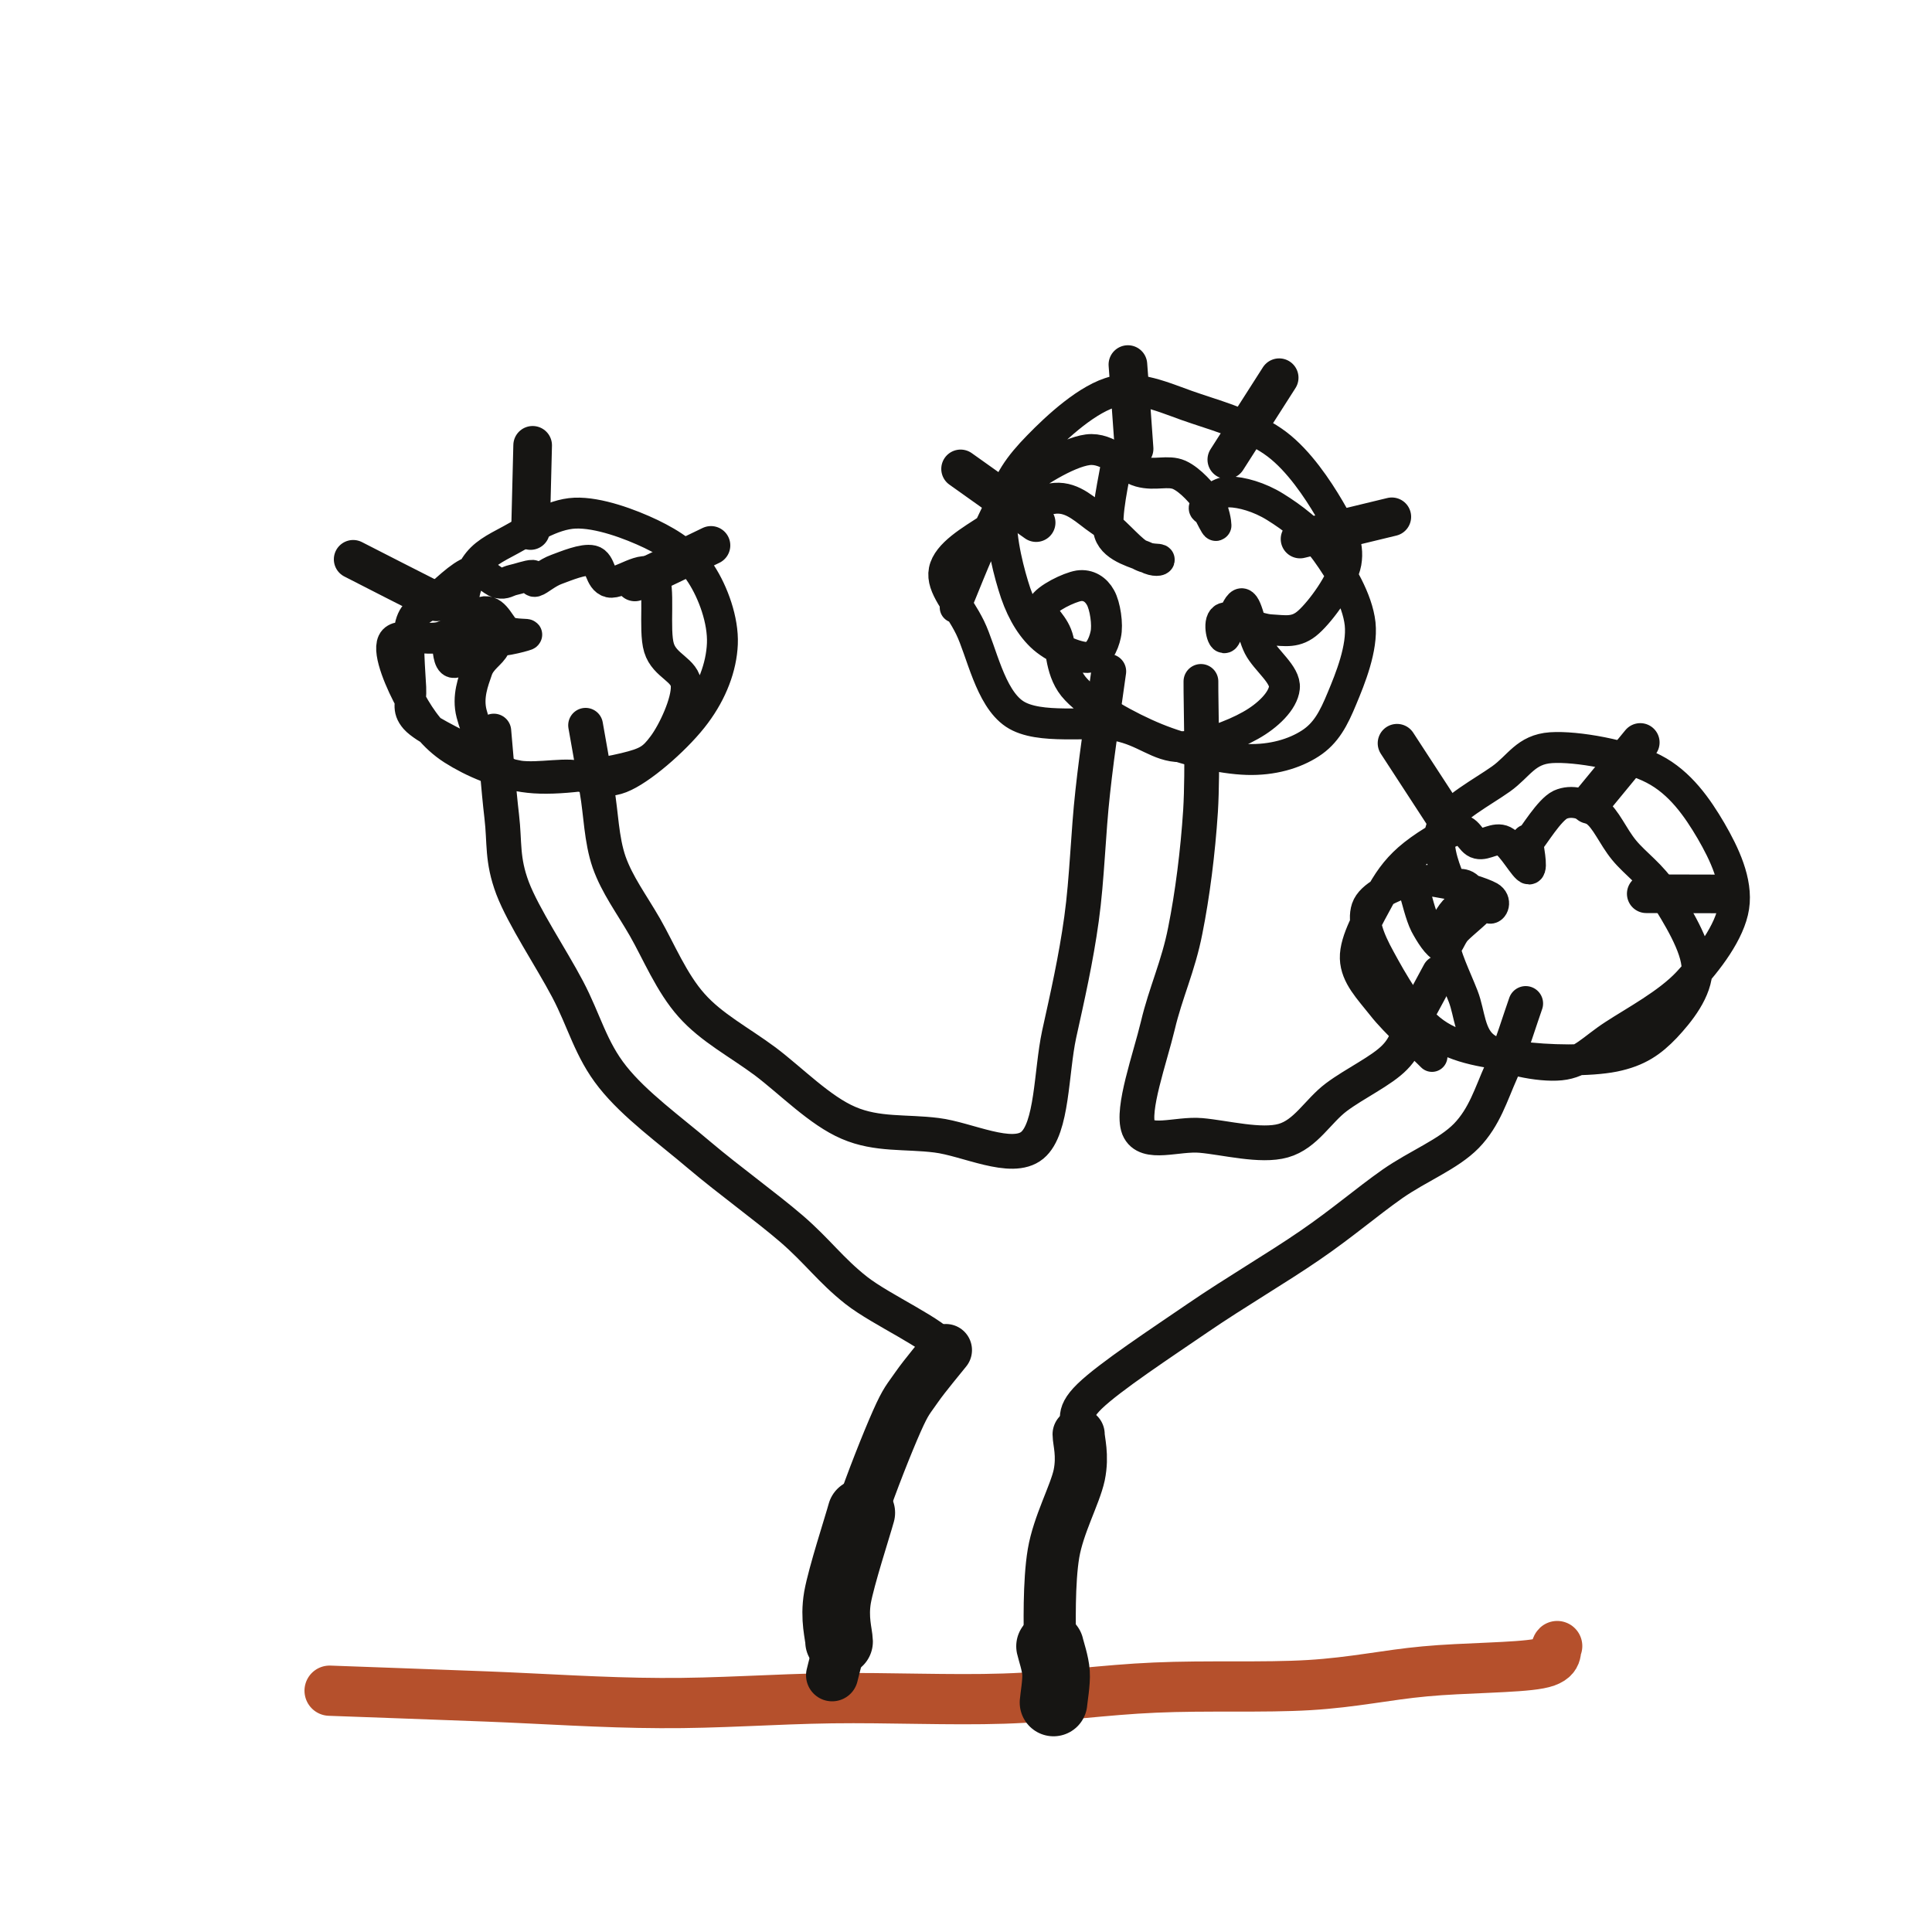
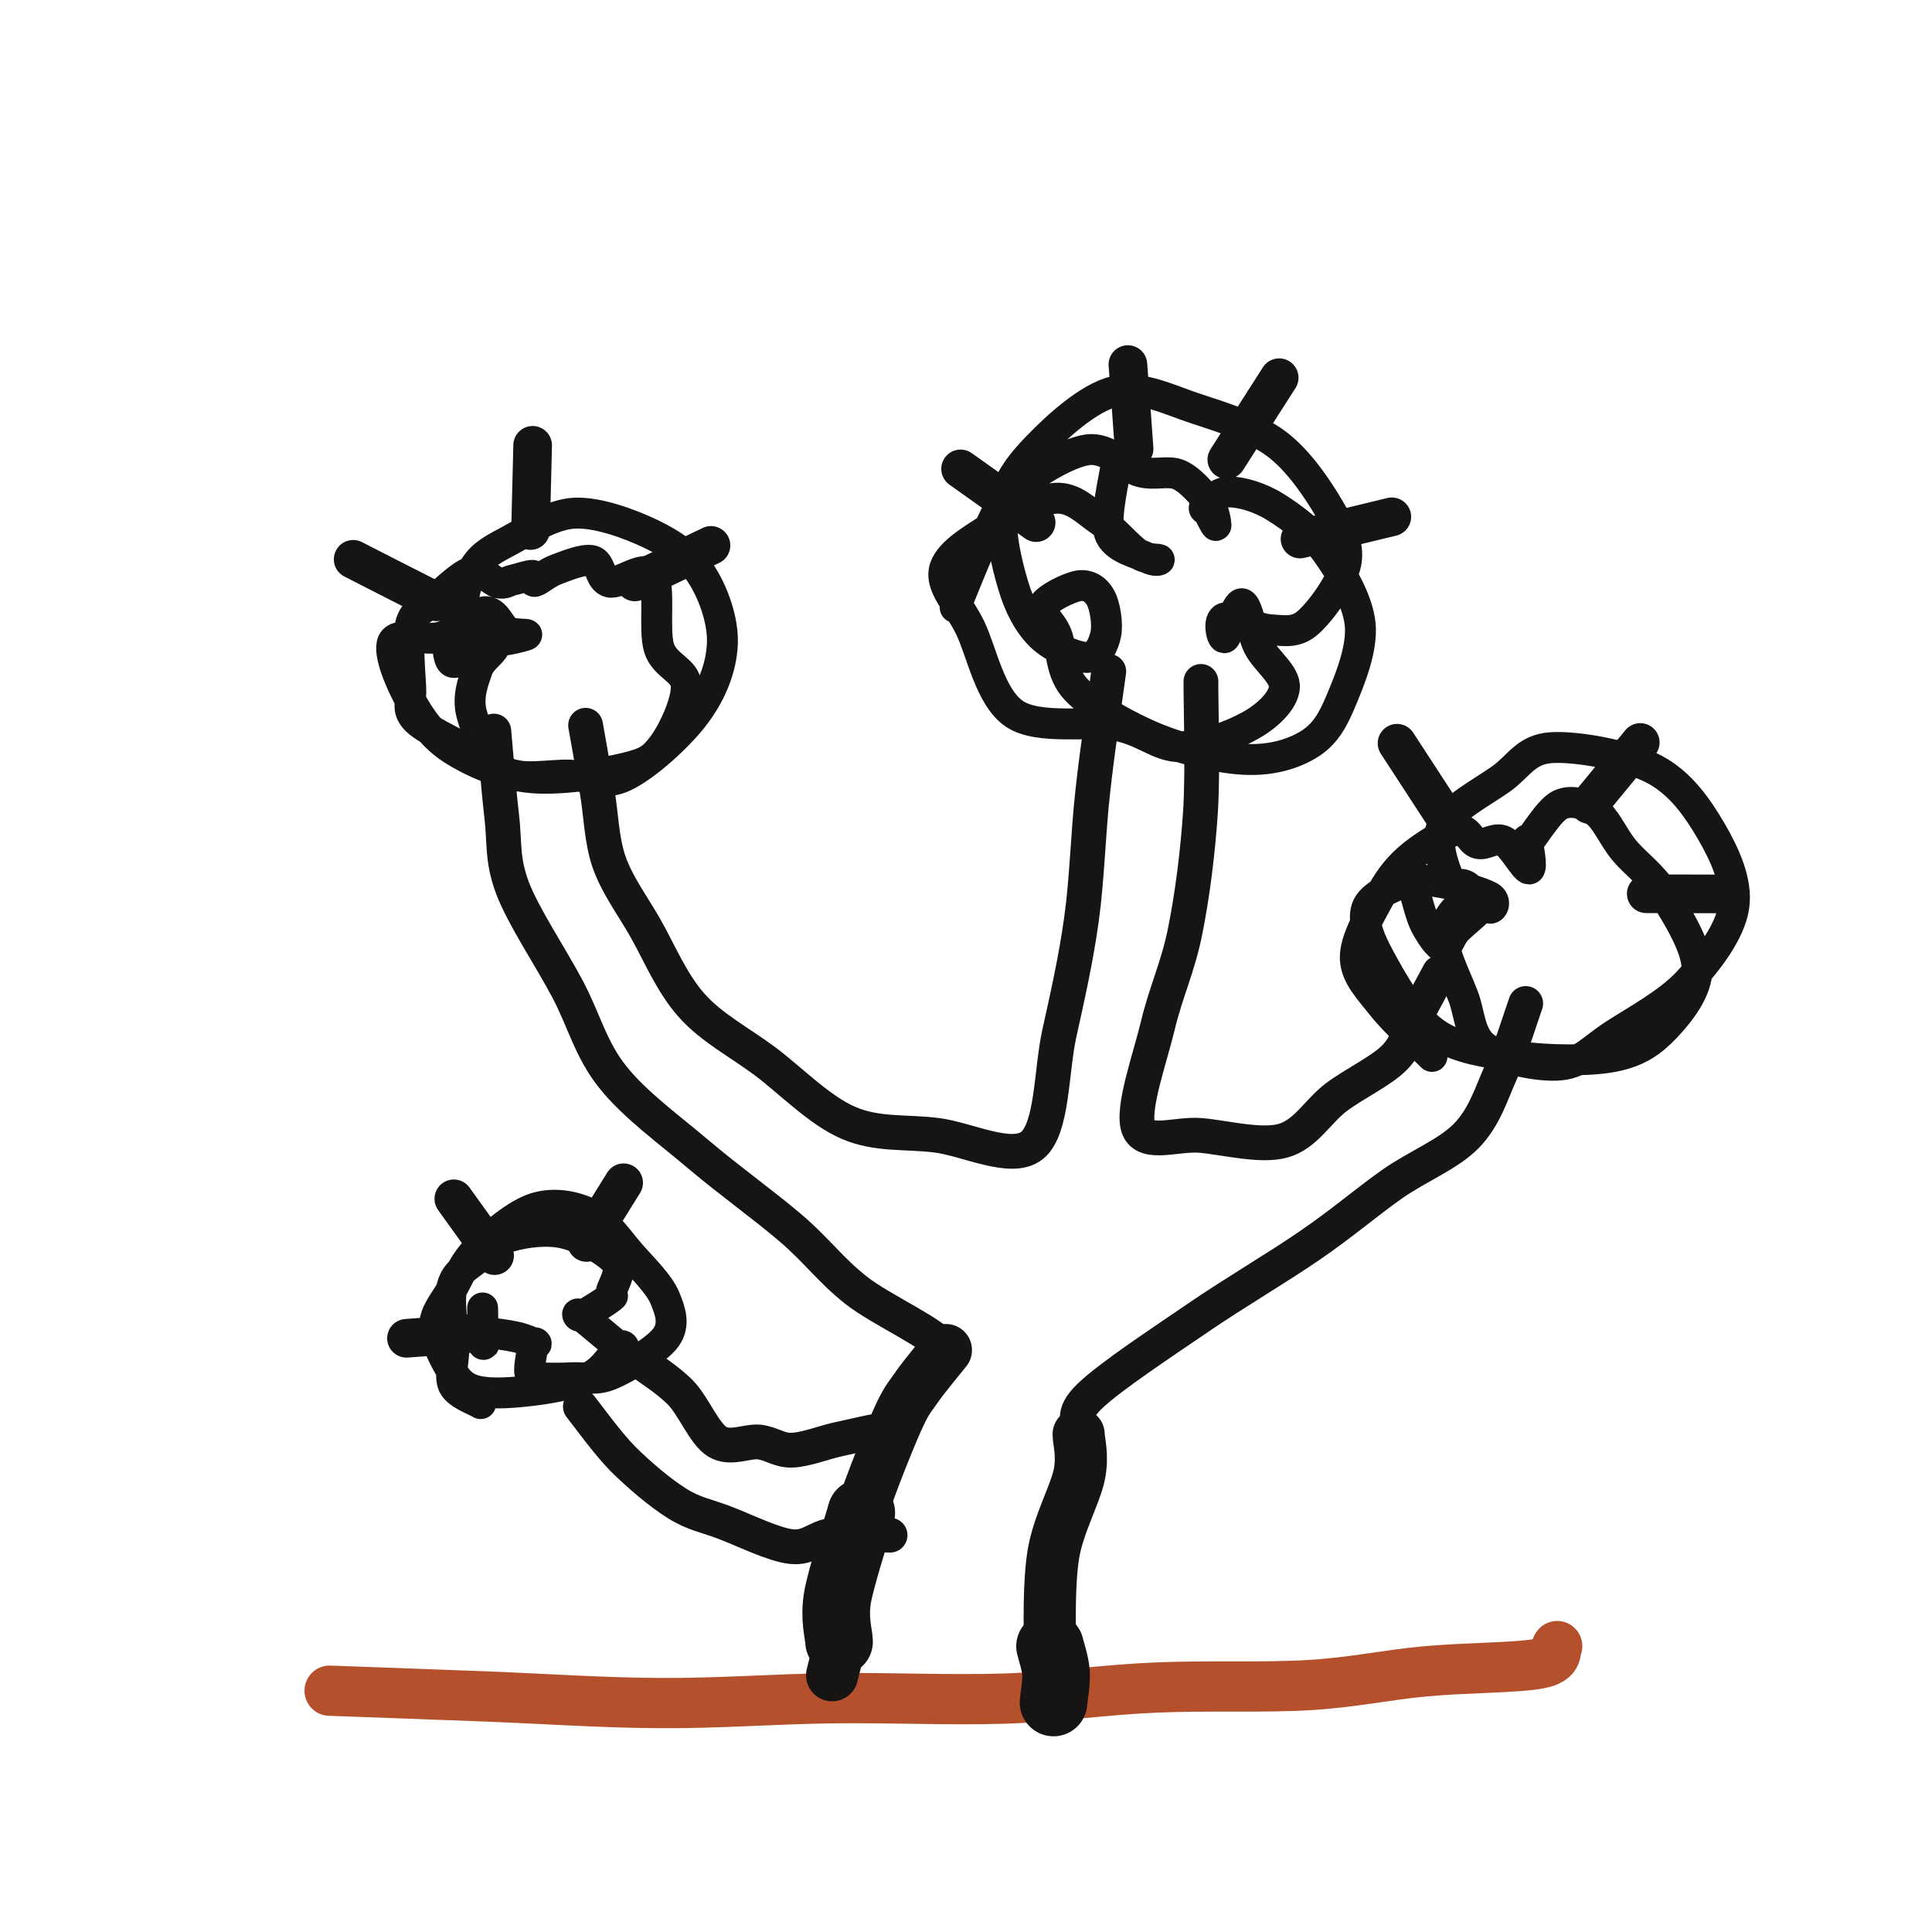
<svg xmlns="http://www.w3.org/2000/svg" viewBox="0 0 100 100" width="100" height="100">
  <g fill="none" stroke="#161513" stroke-linecap="round" stroke-linejoin="round">
    <path d="M17.06 87.51C18.42 87.56 22.35 87.7 25.2 87.81C28.06 87.92 31.22 88.14 34.19 88.15C37.17 88.17 40.09 87.94 43.05 87.9C46.01 87.86 49.17 88.01 51.96 87.92C54.75 87.83 57.15 87.46 59.78 87.35C62.42 87.23 65.43 87.36 67.76 87.22C70.08 87.08 71.77 86.69 73.75 86.51C75.74 86.32 78.52 86.33 79.66 86.11C80.8 85.9 80.44 85.35 80.6 85.2" stroke="#b5502c" stroke-width="2.6" />
-     <path d="M43.07 86.71C43.13 86.42 43.38 85.64 43.43 84.97C43.48 84.3 43.16 83.79 43.35 82.68C43.55 81.57 44.07 79.82 44.58 78.3C45.09 76.78 45.94 74.64 46.42 73.56C46.9 72.48 47.02 72.42 47.44 71.81C47.87 71.19 49.49 70.72 48.96 69.88C48.44 69.04 45.65 67.83 44.32 66.79C42.99 65.74 42.33 64.78 40.98 63.61C39.63 62.45 37.76 61.11 36.21 59.8C34.67 58.49 32.85 57.18 31.71 55.74C30.57 54.31 30.24 52.83 29.38 51.2C28.52 49.57 27.1 47.46 26.53 45.97C25.97 44.48 26.13 43.62 25.97 42.26C25.81 40.91 25.63 38.58 25.56 37.84M78.97 51.94C78.75 52.54 78.2 54.35 77.69 55.49C77.18 56.63 76.84 57.82 75.9 58.79C74.96 59.75 73.42 60.34 72.07 61.28C70.72 62.23 69.48 63.31 67.8 64.46C66.13 65.61 63.92 66.9 62.02 68.2C60.12 69.5 57.43 71.27 56.4 72.27C55.36 73.28 55.92 73.56 55.83 74.24C55.74 74.91 56.07 75.32 55.86 76.35C55.64 77.37 54.78 78.92 54.53 80.4C54.28 81.88 54.33 84.18 54.35 85.21C54.38 86.24 54.63 86.1 54.66 86.59C54.69 87.07 54.55 87.86 54.53 88.12M30.31 37.54C30.41 38.11 30.7 39.73 30.9 40.91C31.11 42.09 31.12 43.45 31.53 44.63C31.95 45.81 32.67 46.76 33.38 47.99C34.09 49.23 34.76 50.88 35.8 52.04C36.83 53.2 38.25 53.93 39.61 54.94C40.96 55.96 42.44 57.49 43.92 58.12C45.4 58.76 46.89 58.56 48.47 58.76C50.05 58.95 52.37 60.15 53.43 59.28C54.48 58.41 54.4 55.5 54.82 53.54C55.25 51.59 55.69 49.66 55.98 47.56C56.27 45.47 56.32 43.12 56.56 40.99C56.79 38.85 57.25 35.79 57.39 34.75M62.16 35.27C62.15 36.38 62.27 39.82 62.14 41.97C62 44.12 61.72 46.31 61.35 48.16C60.99 50.01 60.33 51.38 59.93 53.08C59.52 54.79 58.56 57.44 58.93 58.39C59.31 59.33 60.92 58.66 62.16 58.77C63.41 58.88 65.26 59.37 66.42 59.04C67.59 58.71 68.21 57.51 69.17 56.79C70.13 56.07 71.51 55.43 72.19 54.73C72.88 54.03 72.9 53.34 73.28 52.61C73.67 51.88 74.3 50.73 74.5 50.35" stroke-width="1.8" />
+     <path d="M43.07 86.71C43.13 86.42 43.38 85.64 43.43 84.97C43.48 84.3 43.16 83.79 43.35 82.68C43.55 81.57 44.07 79.82 44.58 78.3C45.09 76.78 45.94 74.64 46.42 73.56C46.9 72.48 47.02 72.42 47.44 71.81C47.87 71.19 49.49 70.72 48.96 69.88C48.44 69.04 45.65 67.83 44.32 66.79C42.99 65.74 42.33 64.78 40.98 63.61C39.63 62.45 37.76 61.11 36.21 59.8C34.67 58.49 32.85 57.18 31.71 55.74C30.57 54.31 30.24 52.83 29.38 51.2C28.52 49.57 27.1 47.46 26.53 45.97C25.97 44.48 26.13 43.62 25.97 42.26C25.81 40.91 25.63 38.58 25.56 37.84M78.97 51.94C78.75 52.54 78.2 54.35 77.69 55.49C77.18 56.63 76.84 57.82 75.9 58.79C74.96 59.75 73.42 60.34 72.07 61.28C70.72 62.23 69.48 63.31 67.8 64.46C66.13 65.61 63.92 66.9 62.02 68.2C60.12 69.5 57.43 71.27 56.4 72.27C55.36 73.28 55.92 73.56 55.83 74.24C55.74 74.91 56.07 75.32 55.86 76.35C55.64 77.37 54.78 78.92 54.53 80.4C54.28 81.88 54.33 84.18 54.35 85.21C54.38 86.24 54.63 86.1 54.66 86.59C54.69 87.07 54.55 87.86 54.53 88.12M30.31 37.54C30.41 38.11 30.7 39.73 30.9 40.91C31.11 42.09 31.12 43.45 31.53 44.63C31.95 45.81 32.67 46.76 33.38 47.99C34.09 49.23 34.76 50.88 35.8 52.04C36.83 53.2 38.25 53.93 39.61 54.94C40.96 55.96 42.44 57.49 43.92 58.12C45.4 58.76 46.89 58.56 48.47 58.76C50.05 58.95 52.37 60.15 53.43 59.28C54.48 58.41 54.4 55.5 54.82 53.54C55.25 51.59 55.69 49.66 55.98 47.56C56.27 45.47 56.32 43.12 56.56 40.99C56.79 38.85 57.25 35.79 57.39 34.75M62.16 35.27C62.15 36.38 62.27 39.82 62.14 41.97C62 44.12 61.72 46.31 61.35 48.16C60.99 50.01 60.33 51.38 59.93 53.08C59.52 54.79 58.56 57.44 58.93 58.39C59.31 59.33 60.92 58.66 62.16 58.77C63.41 58.88 65.26 59.37 66.42 59.04C67.59 58.71 68.21 57.51 69.17 56.79C70.13 56.07 71.51 55.43 72.19 54.73C72.88 54.03 72.9 53.34 73.28 52.61C73.67 51.88 74.3 50.73 74.5 50.35M46.07 79.46C45.57 79.46 43.96 79.36 43.1 79.46C42.25 79.56 41.88 80.16 40.95 80.05C40.03 79.95 38.51 79.19 37.53 78.82C36.54 78.44 35.93 78.37 35.05 77.82C34.17 77.27 33.1 76.36 32.26 75.53C31.43 74.69 30.41 73.26 30.04 72.8M45.15 74.11C44.84 74.18 43.98 74.36 43.29 74.52C42.6 74.68 41.67 75.04 41 75.06C40.34 75.09 39.95 74.72 39.31 74.64C38.66 74.57 37.8 75.04 37.12 74.62C36.44 74.19 35.9 72.78 35.23 72.09C34.56 71.4 33.46 70.72 33.11 70.45" stroke-width="1.8" />
    <path d="M43.07 86.71C43.13 86.42 43.38 85.64 43.43 84.97C43.48 84.3 43.16 83.79 43.35 82.68C43.55 81.57 44.07 79.82 44.58 78.3C45.09 76.78 45.94 74.64 46.42 73.56C46.9 72.48 47.02 72.42 47.44 71.81C47.87 71.19 48.71 70.2 48.96 69.88M55.83 74.24C55.83 74.59 56.07 75.32 55.86 76.35C55.64 77.37 54.78 78.92 54.53 80.4C54.28 81.88 54.33 84.18 54.35 85.21C54.38 86.24 54.63 86.1 54.66 86.59C54.69 87.07 54.55 87.86 54.53 88.12" stroke-width="2.7" />
    <path d="M43.43 84.97C43.42 84.59 43.16 83.79 43.35 82.68C43.55 81.57 44.38 79.03 44.58 78.3M54.35 85.21C54.4 85.44 54.63 86.1 54.66 86.59C54.69 87.07 54.55 87.86 54.53 88.12" stroke-width="3.5" />
-     <path d="M24 38.72C23.58 38.47 21.95 37.72 21.49 37.2C21.04 36.68 21.3 36.4 21.26 35.59C21.22 34.77 21.06 33.06 21.25 32.32C21.45 31.58 21.88 31.59 22.4 31.14C22.93 30.68 23.85 29.75 24.41 29.59C24.98 29.43 25.44 30.1 25.8 30.17C26.15 30.24 26.25 30.09 26.55 30.02C26.84 29.96 27.37 29.77 27.56 29.78C27.75 29.8 27.49 30.14 27.7 30.09C27.91 30.03 28.31 29.65 28.81 29.47C29.3 29.29 30.2 28.91 30.65 29.02C31.11 29.13 31.03 30 31.55 30.13C32.07 30.25 33.35 29.18 33.78 29.75C34.2 30.32 33.82 32.58 34.11 33.53C34.4 34.49 35.49 34.66 35.52 35.5C35.56 36.34 34.85 37.87 34.32 38.58C33.79 39.29 33.5 39.48 32.34 39.76C31.19 40.04 28.87 40.41 27.38 40.24C25.9 40.08 24.45 39.44 23.43 38.79C22.42 38.14 21.79 37.24 21.28 36.32C20.76 35.39 20.06 33.79 20.33 33.23C20.59 32.67 22.07 33.22 22.87 32.96C23.66 32.69 24.53 31.71 25.1 31.66C25.66 31.62 25.9 32.48 26.25 32.68C26.61 32.88 27.42 32.79 27.24 32.87C27.06 32.94 25.7 33.32 25.15 33.13C24.61 32.93 24.05 32.34 23.96 31.7C23.87 31.06 24.18 29.93 24.6 29.31C25.01 28.68 25.58 28.4 26.44 27.94C27.3 27.48 28.55 26.61 29.76 26.56C30.97 26.51 32.61 27.12 33.7 27.64C34.79 28.17 35.68 28.76 36.29 29.71C36.91 30.66 37.44 32.11 37.39 33.32C37.34 34.53 36.85 35.81 36 36.95C35.16 38.09 33.42 39.65 32.33 40.17C31.25 40.7 30.54 40.17 29.5 40.12C28.45 40.08 26.92 40.44 26.08 39.91C25.23 39.38 24.64 37.81 24.41 36.94C24.18 36.06 24.5 35.26 24.7 34.68C24.89 34.11 25.44 33.83 25.6 33.47C25.76 33.12 25.79 32.54 25.65 32.56C25.52 32.58 25.14 33.31 24.78 33.6C24.41 33.89 23.74 34.32 23.47 34.29C23.2 34.26 23.2 33.55 23.16 33.42C23.11 33.29 23.19 33.51 23.19 33.53M49.44 31.44C49.72 30.8 50.56 28.62 51.08 27.59C51.61 26.56 51.73 25.98 52.6 25.26C53.47 24.54 55.23 23.42 56.3 23.28C57.37 23.14 58.21 24.19 59 24.41C59.79 24.63 60.45 24.32 61.04 24.58C61.63 24.85 62.24 25.57 62.56 26.01C62.87 26.44 62.94 27.11 62.94 27.19C62.94 27.28 62.65 26.69 62.56 26.52C62.47 26.36 62.21 26.37 62.39 26.2C62.57 26.02 63.04 25.45 63.64 25.46C64.25 25.47 65.18 25.72 66.01 26.24C66.85 26.76 67.92 27.55 68.65 28.56C69.38 29.57 70.26 31.02 70.4 32.29C70.53 33.55 69.89 35.12 69.46 36.15C69.03 37.19 68.64 37.95 67.82 38.48C67 39.01 65.87 39.35 64.55 39.31C63.22 39.27 61.31 38.82 59.84 38.22C58.37 37.62 56.56 36.6 55.71 35.7C54.85 34.81 54.98 33.57 54.69 32.85C54.4 32.13 53.78 31.81 53.97 31.39C54.16 30.97 55.34 30.4 55.84 30.32C56.33 30.25 56.73 30.51 56.96 30.93C57.2 31.35 57.35 32.33 57.23 32.85C57.12 33.36 56.83 34.01 56.28 34.03C55.72 34.04 54.53 33.54 53.89 32.92C53.25 32.3 52.77 31.41 52.44 30.29C52.1 29.17 51.68 27.38 51.89 26.18C52.11 24.98 52.77 24.08 53.74 23.09C54.7 22.1 56.34 20.58 57.7 20.26C59.07 19.94 60.53 20.71 61.93 21.16C63.33 21.62 64.94 22.12 66.09 22.99C67.23 23.85 68.2 25.31 68.8 26.33C69.39 27.35 69.84 28.14 69.67 29.12C69.49 30.1 68.38 31.62 67.73 32.2C67.09 32.78 66.52 32.64 65.79 32.6C65.07 32.57 63.81 31.92 63.41 31.98C63.01 32.05 63.25 33.12 63.39 33C63.54 32.87 64 31.17 64.29 31.25C64.58 31.33 64.78 32.74 65.15 33.47C65.52 34.19 66.55 34.92 66.48 35.6C66.41 36.28 65.62 37.05 64.72 37.55C63.82 38.06 62.26 38.65 61.11 38.65C59.96 38.65 59.26 37.84 57.83 37.56C56.4 37.28 53.78 37.8 52.51 36.95C51.24 36.1 50.81 33.71 50.21 32.48C49.6 31.24 48.7 30.38 48.87 29.53C49.04 28.67 50.27 27.97 51.22 27.35C52.18 26.73 53.67 25.86 54.62 25.79C55.57 25.72 56.22 26.45 56.93 26.93C57.64 27.4 58.37 28.31 58.88 28.65C59.39 28.99 59.91 28.92 59.99 28.96C60.07 28.99 59.78 29.09 59.35 28.86C58.92 28.63 57.68 28.4 57.42 27.59C57.16 26.78 57.72 24.59 57.78 23.99M74.12 54.68C73.69 54.24 72.21 52.91 71.55 52.06C70.88 51.21 70.18 50.52 70.15 49.6C70.12 48.67 70.9 47.37 71.36 46.51C71.82 45.65 72.24 45.04 72.91 44.45C73.58 43.86 74.79 43.1 75.39 42.96C75.99 42.83 76.09 43.57 76.5 43.66C76.9 43.76 77.39 43.31 77.83 43.53C78.27 43.74 78.93 44.98 79.14 44.98C79.34 44.98 79.08 43.76 79.07 43.52C79.07 43.29 78.83 43.89 79.11 43.58C79.39 43.27 80.19 41.92 80.76 41.65C81.34 41.39 82.03 41.59 82.58 41.99C83.13 42.38 83.47 43.28 84.06 44C84.65 44.72 85.51 45.28 86.14 46.3C86.77 47.32 87.83 48.98 87.84 50.12C87.85 51.27 86.92 52.41 86.21 53.17C85.49 53.92 84.81 54.42 83.54 54.68C82.28 54.93 80.14 54.9 78.6 54.69C77.05 54.49 75.45 54.31 74.26 53.46C73.06 52.62 72.02 50.72 71.43 49.64C70.84 48.57 70.52 47.69 70.74 47.02C70.96 46.36 72.08 45.88 72.77 45.66C73.46 45.45 74.16 45.6 74.88 45.73C75.6 45.86 76.73 46.21 77.1 46.42C77.47 46.63 77.28 47.09 77.08 47C76.89 46.91 76.28 46.14 75.93 45.88C75.58 45.62 75.18 45.97 74.97 45.44C74.76 44.91 74.22 43.55 74.68 42.69C75.13 41.84 76.76 40.98 77.69 40.32C78.63 39.65 78.97 38.79 80.28 38.7C81.6 38.61 84.21 39.08 85.59 39.8C86.97 40.51 87.86 41.81 88.56 43C89.25 44.19 89.94 45.63 89.74 46.94C89.54 48.24 88.4 49.74 87.36 50.85C86.33 51.95 84.63 52.85 83.53 53.57C82.43 54.28 81.88 55.01 80.77 55.12C79.67 55.23 77.73 54.82 76.89 54.23C76.05 53.64 76.09 52.48 75.73 51.56C75.37 50.63 74.77 49.44 74.72 48.68C74.67 47.92 75.08 47.32 75.41 47.01C75.74 46.71 76.71 46.66 76.7 46.85C76.7 47.03 75.72 47.78 75.38 48.14C75.05 48.5 74.96 49.06 74.69 49.01C74.42 48.96 74.02 48.32 73.77 47.85C73.53 47.38 73.32 46.46 73.23 46.19" stroke-width="1.6" />
-     <path d="M22.6 31.15C21.88 30.79 19 29.32 18.28 28.95M27.46 27.46C27.48 26.73 27.55 23.79 27.57 23.05M32.86 30.12C33.52 29.81 36.14 28.55 36.8 28.23M53.63 27.05C52.98 26.59 50.37 24.73 49.72 24.27M58.7 23.23C58.65 22.5 58.44 19.59 58.38 18.87M63.5 23.79C63.95 23.09 65.76 20.25 66.21 19.55M67.29 27.9C68.08 27.71 71.25 26.94 72.04 26.75M74.72 42.17C74.32 41.55 72.71 39.09 72.31 38.47M82.26 41.64C82.7 41.1 84.46 38.97 84.9 38.43M85.21 46.26C85.91 46.26 88.7 46.27 89.39 46.27" stroke-width="2" />
+     <path d="M24 38.72C23.58 38.47 21.95 37.72 21.49 37.2C21.04 36.68 21.3 36.4 21.26 35.59C21.22 34.77 21.06 33.06 21.25 32.32C21.45 31.58 21.88 31.59 22.4 31.14C22.93 30.68 23.85 29.75 24.41 29.59C24.98 29.43 25.44 30.1 25.8 30.17C26.15 30.24 26.25 30.09 26.55 30.02C26.84 29.96 27.37 29.77 27.56 29.78C27.75 29.8 27.49 30.14 27.7 30.09C27.91 30.03 28.31 29.65 28.81 29.47C29.3 29.29 30.2 28.91 30.65 29.02C31.11 29.13 31.03 30 31.55 30.13C32.07 30.25 33.35 29.18 33.78 29.75C34.2 30.32 33.82 32.58 34.11 33.53C34.4 34.49 35.49 34.66 35.52 35.5C35.56 36.34 34.85 37.87 34.32 38.58C33.79 39.29 33.5 39.48 32.34 39.76C31.19 40.04 28.87 40.41 27.38 40.24C25.9 40.08 24.45 39.44 23.43 38.79C22.42 38.14 21.79 37.24 21.28 36.32C20.76 35.39 20.06 33.79 20.33 33.23C20.59 32.67 22.07 33.22 22.87 32.96C23.66 32.69 24.53 31.71 25.1 31.66C25.66 31.62 25.9 32.48 26.25 32.68C26.61 32.88 27.42 32.79 27.24 32.87C27.06 32.94 25.7 33.32 25.15 33.13C24.61 32.93 24.05 32.34 23.96 31.7C23.87 31.06 24.18 29.93 24.6 29.31C25.01 28.68 25.58 28.4 26.44 27.94C27.3 27.48 28.55 26.61 29.76 26.56C30.97 26.51 32.61 27.12 33.7 27.64C34.79 28.17 35.68 28.76 36.29 29.71C36.91 30.66 37.44 32.11 37.39 33.32C37.34 34.53 36.85 35.81 36 36.95C35.16 38.09 33.42 39.65 32.33 40.17C31.25 40.7 30.54 40.17 29.5 40.12C28.45 40.08 26.92 40.44 26.08 39.91C25.23 39.38 24.64 37.81 24.41 36.94C24.18 36.06 24.5 35.26 24.7 34.68C24.89 34.11 25.44 33.83 25.6 33.47C25.76 33.12 25.79 32.54 25.65 32.56C25.52 32.58 25.14 33.31 24.78 33.6C24.41 33.89 23.74 34.32 23.47 34.29C23.2 34.26 23.2 33.55 23.16 33.42C23.11 33.29 23.19 33.51 23.19 33.53M49.44 31.44C49.72 30.8 50.56 28.62 51.08 27.59C51.61 26.56 51.73 25.98 52.6 25.26C53.47 24.54 55.23 23.42 56.3 23.28C57.37 23.14 58.21 24.19 59 24.41C59.79 24.63 60.45 24.32 61.04 24.58C61.63 24.85 62.24 25.57 62.56 26.01C62.87 26.44 62.94 27.11 62.94 27.19C62.94 27.28 62.65 26.69 62.56 26.52C62.47 26.36 62.21 26.37 62.39 26.2C62.57 26.02 63.04 25.45 63.64 25.46C64.25 25.47 65.18 25.72 66.01 26.24C66.85 26.76 67.92 27.55 68.65 28.56C69.38 29.57 70.26 31.02 70.4 32.29C70.53 33.55 69.89 35.12 69.46 36.15C69.03 37.19 68.64 37.95 67.82 38.48C67 39.01 65.87 39.35 64.55 39.31C63.22 39.27 61.31 38.82 59.84 38.22C58.37 37.62 56.56 36.6 55.71 35.7C54.85 34.81 54.98 33.57 54.69 32.85C54.4 32.13 53.78 31.81 53.97 31.39C54.16 30.97 55.34 30.4 55.84 30.32C56.33 30.25 56.73 30.51 56.96 30.93C57.2 31.35 57.35 32.33 57.23 32.85C57.12 33.36 56.83 34.01 56.28 34.03C55.72 34.04 54.53 33.54 53.89 32.92C53.25 32.3 52.77 31.41 52.44 30.29C52.1 29.17 51.68 27.38 51.89 26.18C52.11 24.98 52.77 24.08 53.74 23.09C54.7 22.1 56.34 20.58 57.7 20.26C59.07 19.94 60.53 20.71 61.93 21.16C63.33 21.62 64.94 22.12 66.09 22.99C67.23 23.85 68.2 25.31 68.8 26.33C69.39 27.35 69.84 28.14 69.67 29.12C69.49 30.1 68.38 31.62 67.73 32.2C67.09 32.78 66.52 32.64 65.79 32.6C65.07 32.57 63.81 31.92 63.41 31.98C63.01 32.05 63.25 33.12 63.39 33C63.54 32.87 64 31.17 64.29 31.25C64.58 31.33 64.78 32.74 65.15 33.47C65.52 34.19 66.55 34.92 66.48 35.6C66.41 36.28 65.62 37.05 64.72 37.55C63.82 38.06 62.26 38.65 61.11 38.65C59.96 38.65 59.26 37.84 57.83 37.56C56.4 37.28 53.78 37.8 52.51 36.95C51.24 36.1 50.81 33.71 50.21 32.48C49.6 31.24 48.7 30.38 48.87 29.53C49.04 28.67 50.27 27.97 51.22 27.35C52.18 26.73 53.67 25.86 54.62 25.79C55.57 25.72 56.22 26.45 56.93 26.93C57.64 27.4 58.37 28.31 58.88 28.65C59.39 28.99 59.91 28.92 59.99 28.96C60.07 28.99 59.78 29.09 59.35 28.86C58.92 28.63 57.68 28.4 57.42 27.59C57.16 26.78 57.72 24.59 57.78 23.99M74.12 54.68C73.69 54.24 72.21 52.91 71.55 52.06C70.88 51.21 70.18 50.52 70.15 49.6C70.12 48.67 70.9 47.37 71.36 46.51C71.82 45.65 72.24 45.04 72.91 44.45C73.58 43.86 74.79 43.1 75.39 42.96C75.99 42.83 76.09 43.57 76.5 43.66C76.9 43.76 77.39 43.31 77.83 43.53C78.27 43.74 78.93 44.98 79.14 44.98C79.34 44.98 79.08 43.76 79.07 43.52C79.07 43.29 78.83 43.89 79.11 43.58C79.39 43.27 80.19 41.92 80.76 41.65C81.34 41.39 82.03 41.59 82.58 41.99C83.13 42.38 83.47 43.28 84.06 44C84.65 44.72 85.51 45.28 86.14 46.3C86.77 47.32 87.83 48.98 87.84 50.12C87.85 51.27 86.92 52.41 86.21 53.17C85.49 53.92 84.81 54.42 83.54 54.68C82.28 54.93 80.14 54.9 78.6 54.69C77.05 54.49 75.45 54.31 74.26 53.46C73.06 52.62 72.02 50.72 71.43 49.64C70.84 48.57 70.52 47.69 70.74 47.02C70.96 46.36 72.08 45.88 72.77 45.66C73.46 45.45 74.16 45.6 74.88 45.73C75.6 45.86 76.73 46.21 77.1 46.42C77.47 46.63 77.28 47.09 77.08 47C76.89 46.91 76.28 46.14 75.93 45.88C75.58 45.62 75.18 45.97 74.97 45.44C74.76 44.91 74.22 43.55 74.68 42.69C75.13 41.84 76.76 40.98 77.69 40.32C78.63 39.65 78.97 38.79 80.28 38.7C81.6 38.61 84.21 39.08 85.59 39.8C86.97 40.51 87.86 41.81 88.56 43C89.25 44.19 89.94 45.63 89.74 46.94C89.54 48.24 88.4 49.74 87.36 50.85C86.33 51.95 84.63 52.85 83.53 53.57C82.43 54.28 81.88 55.01 80.77 55.12C79.67 55.23 77.73 54.82 76.89 54.23C76.05 53.64 76.09 52.48 75.73 51.56C75.37 50.63 74.77 49.44 74.72 48.68C74.67 47.92 75.08 47.32 75.41 47.01C75.74 46.71 76.71 46.66 76.7 46.85C76.7 47.03 75.72 47.78 75.38 48.14C75.05 48.5 74.96 49.06 74.69 49.01C74.42 48.96 74.02 48.32 73.77 47.85C73.53 47.38 73.32 46.46 73.23 46.19M24.88 72.65C24.65 72.49 23.71 72.19 23.47 71.7C23.24 71.21 23.5 70.57 23.49 69.72C23.48 68.87 23.19 67.36 23.4 66.59C23.6 65.82 24.21 65.56 24.71 65.13C25.22 64.7 25.69 64.2 26.44 63.99C27.2 63.77 28.33 63.62 29.23 63.84C30.13 64.05 31.46 64.78 31.86 65.29C32.26 65.8 31.67 66.58 31.63 66.9C31.58 67.21 31.84 66.97 31.61 67.16C31.38 67.35 30.55 67.86 30.27 68.02C30 68.18 29.98 68.1 29.96 68.12C29.93 68.14 29.76 67.85 30.12 68.13C30.47 68.4 31.78 69.51 32.11 69.78C32.43 70.04 32.32 69.46 32.05 69.71C31.79 69.96 31.32 70.89 30.51 71.27C29.7 71.66 28.19 71.91 27.18 72.01C26.17 72.12 25.11 72.16 24.45 71.93C23.78 71.7 23.51 71.2 23.19 70.63C22.87 70.07 22.47 69.21 22.5 68.56C22.53 67.91 23.01 67.39 23.38 66.74C23.76 66.08 24.02 65.33 24.74 64.63C25.46 63.93 26.73 62.83 27.71 62.53C28.68 62.23 29.73 62.42 30.57 62.84C31.4 63.25 32.06 64.28 32.7 65C33.34 65.72 34.11 66.47 34.41 67.17C34.7 67.87 34.94 68.55 34.48 69.21C34.02 69.87 32.45 70.78 31.65 71.13C30.84 71.48 30.29 71.28 29.66 71.31C29.04 71.34 28.27 71.35 27.9 71.3C27.52 71.25 27.47 71.3 27.42 71.02C27.37 70.74 27.56 69.85 27.6 69.61C27.65 69.36 27.86 69.62 27.7 69.55C27.54 69.48 27.07 69.27 26.65 69.19C26.23 69.1 25.42 68.97 25.15 69.03C24.88 69.1 25.06 69.79 25.03 69.57C25 69.34 24.99 68.01 24.98 67.7" stroke-width="1.6" />
+     <path d="M22.6 31.15C21.88 30.79 19 29.32 18.28 28.95M27.46 27.46C27.48 26.73 27.55 23.79 27.57 23.05M32.86 30.12C33.52 29.81 36.14 28.55 36.8 28.23M53.63 27.05C52.98 26.59 50.37 24.73 49.72 24.27M58.7 23.23C58.65 22.5 58.44 19.59 58.38 18.87M63.5 23.79C63.95 23.09 65.76 20.25 66.21 19.55M67.29 27.9C68.08 27.71 71.25 26.94 72.04 26.75M74.72 42.17C74.32 41.55 72.71 39.09 72.31 38.47M82.26 41.64C82.7 41.1 84.46 38.97 84.9 38.43M85.21 46.26C85.91 46.26 88.7 46.27 89.39 46.27M24.25 69.03C23.71 69.07 21.57 69.23 21.04 69.27M25.6 64.99C25.25 64.5 23.84 62.54 23.49 62.05M30.36 64.31C30.68 63.8 31.96 61.74 32.28 61.22" stroke-width="2" />
  </g>
</svg>
